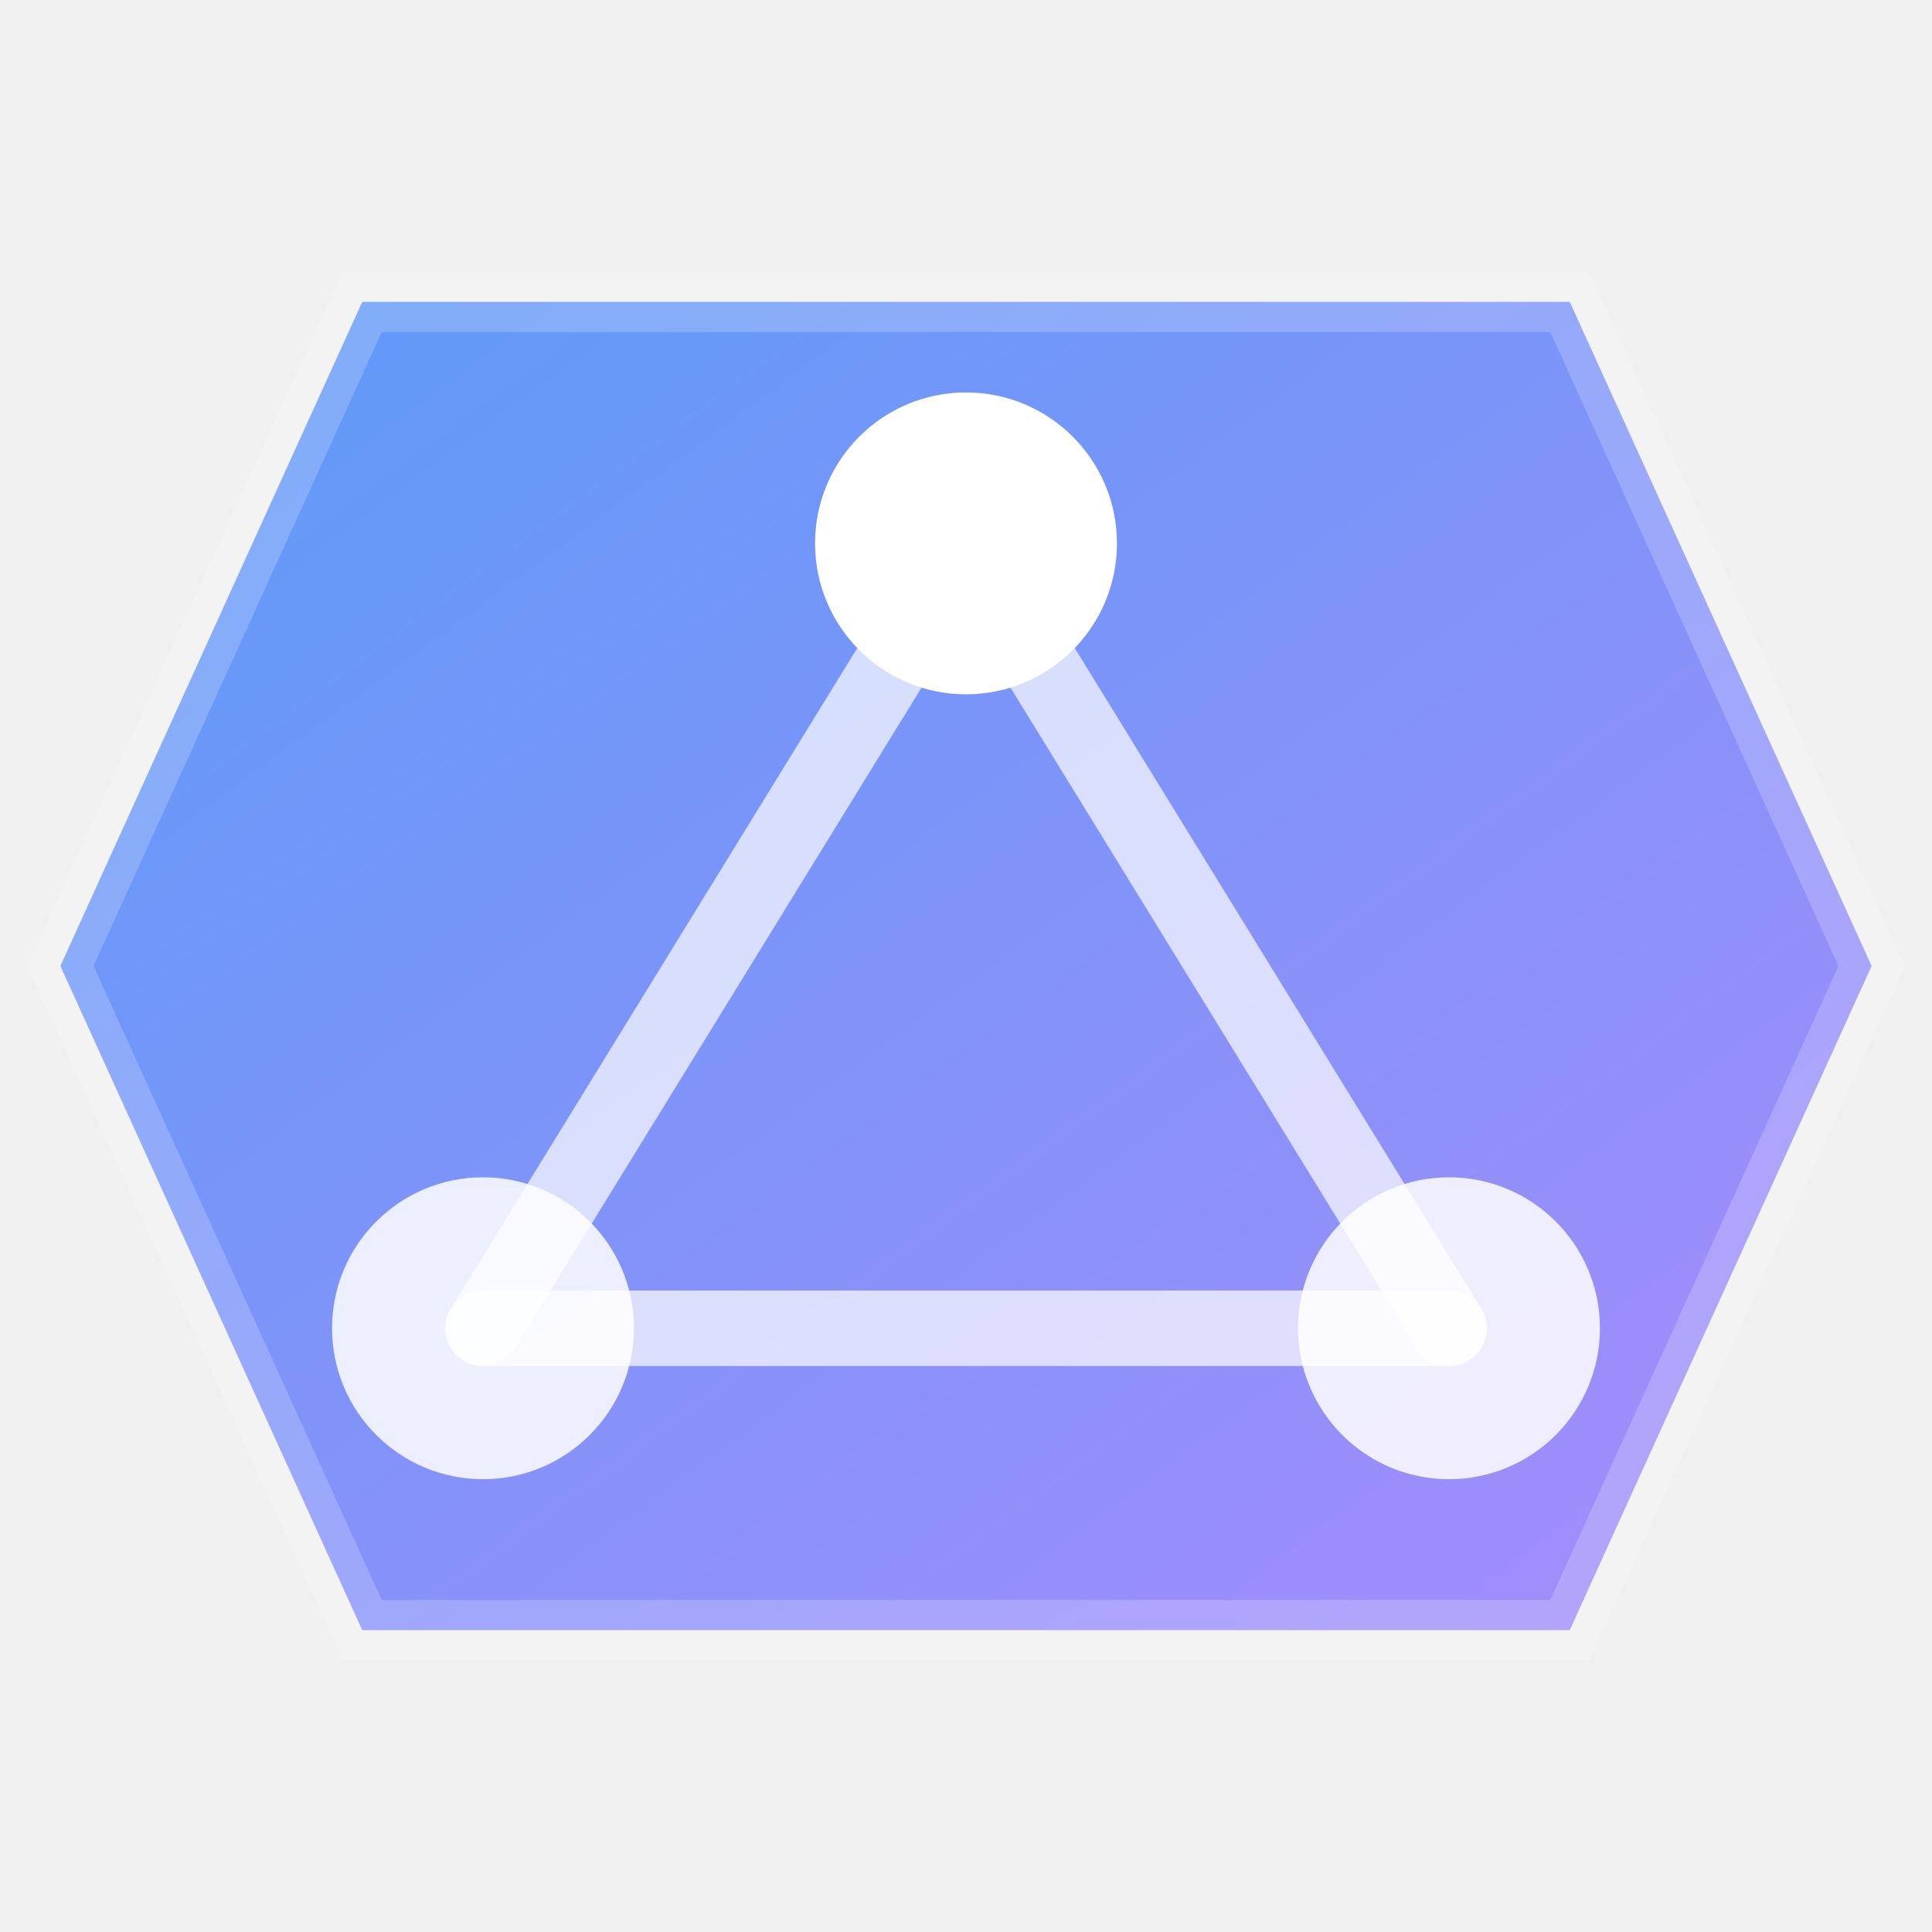
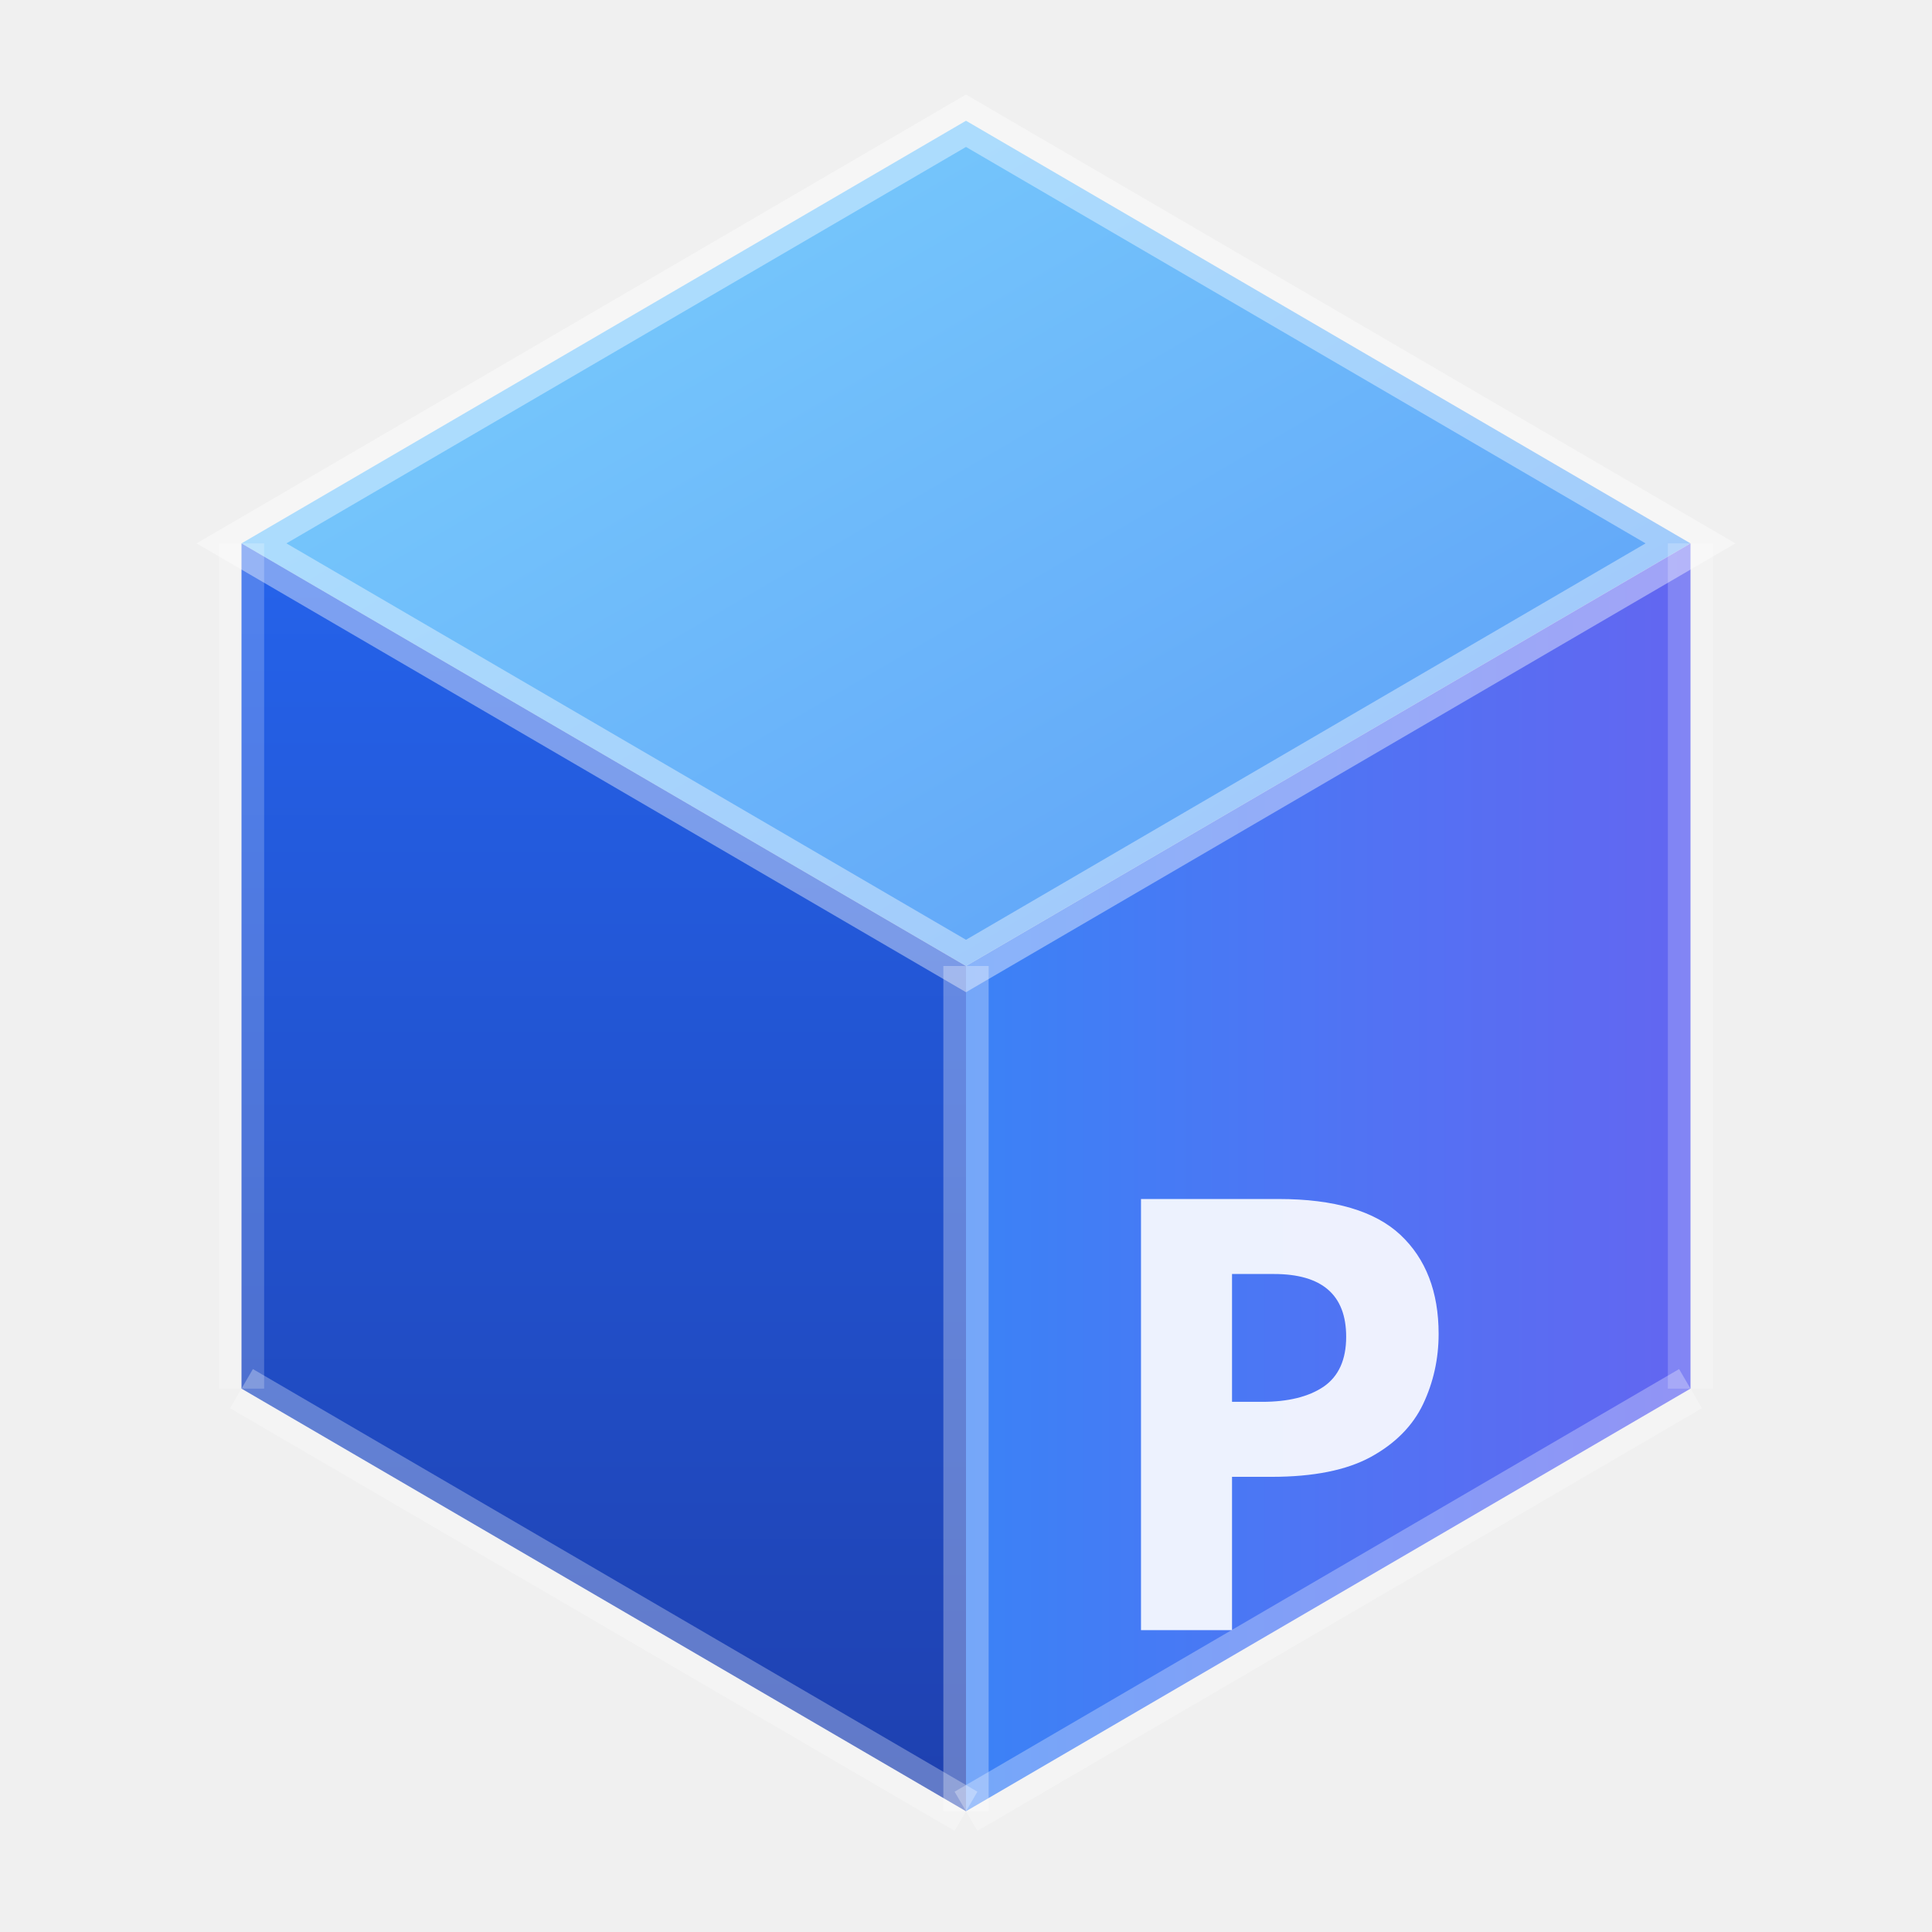
<svg xmlns="http://www.w3.org/2000/svg" viewBox="0 0 64 64" fill="none">
  <defs>
-     <linearGradient id="g" x1="0" y1="0" x2="1" y2="1">
-       <stop offset="0%" stop-color="#5B9BF8" />
-       <stop offset="100%" stop-color="#A78BFA" />
+     <linearGradient id="gt" x1="0" y1="0" x2="1" y2="1">
+       <stop offset="0%" stop-color="#7DD3FC" />
+       <stop offset="100%" stop-color="#5B9BF8" />
+     </linearGradient>
+     <linearGradient id="gl" x1="0" y1="0" x2="0" y2="1">
+       <stop offset="0%" stop-color="#2563EB" />
+       <stop offset="100%" stop-color="#1E40AF" />
+     </linearGradient>
+     <linearGradient id="gr" x1="0" y1="0" x2="1" y2="0">
+       <stop offset="0%" stop-color="#3B82F6" />
+       <stop offset="100%" stop-color="#6366F1" />
    </linearGradient>
  </defs>
-   <path d="M12 10 L52 10 L62 32 L52 54 L12 54 L2 32 Z" fill="url(#g)" />
-   <path d="M12 10 L52 10 L62 32 L52 54 L12 54 L2 32 Z" fill="none" stroke="rgba(255,255,255,0.2)" stroke-width="2" />
-   <circle cx="32" cy="18" r="5" fill="white" />
-   <circle cx="16" cy="44" r="5" fill="white" opacity="0.85" />
-   <circle cx="48" cy="44" r="5" fill="white" opacity="0.85" />
-   <line x1="32" y1="18" x2="16" y2="44" stroke="white" stroke-width="2.5" stroke-linecap="round" opacity="0.7" />
-   <line x1="32" y1="18" x2="48" y2="44" stroke="white" stroke-width="2.5" stroke-linecap="round" opacity="0.7" />
-   <line x1="16" y1="44" x2="48" y2="44" stroke="white" stroke-width="2.5" stroke-linecap="round" opacity="0.7" />
+   <polygon points="32,4 56,18 32,32 8,18" fill="url(#gt)" />
+   <polygon points="8,18 32,32 32,60 8,46" fill="url(#gl)" />
+   <polygon points="56,18 32,32 32,60 56,46" fill="url(#gr)" />
+   <polygon points="32,4 56,18 32,32 8,18" fill="none" stroke="rgba(255,255,255,0.4)" stroke-width="1.5" />
+   <line x1="32" y1="32" x2="32" y2="60" stroke="rgba(255,255,255,0.3)" stroke-width="1.5" />
+   <line x1="8" y1="18" x2="8" y2="46" stroke="rgba(255,255,255,0.2)" stroke-width="1.5" />
+   <line x1="56" y1="18" x2="56" y2="46" stroke="rgba(255,255,255,0.2)" stroke-width="1.5" />
+   <line x1="8" y1="46" x2="32" y2="60" stroke="rgba(255,255,255,0.3)" stroke-width="1.5" />
+   <line x1="56" y1="46" x2="32" y2="60" stroke="rgba(255,255,255,0.3)" stroke-width="1.5" />
+   <text x="36" y="54" font-family="Outfit,sans-serif" font-weight="800" font-size="20" fill="white" opacity="0.9">P</text>
</svg>
